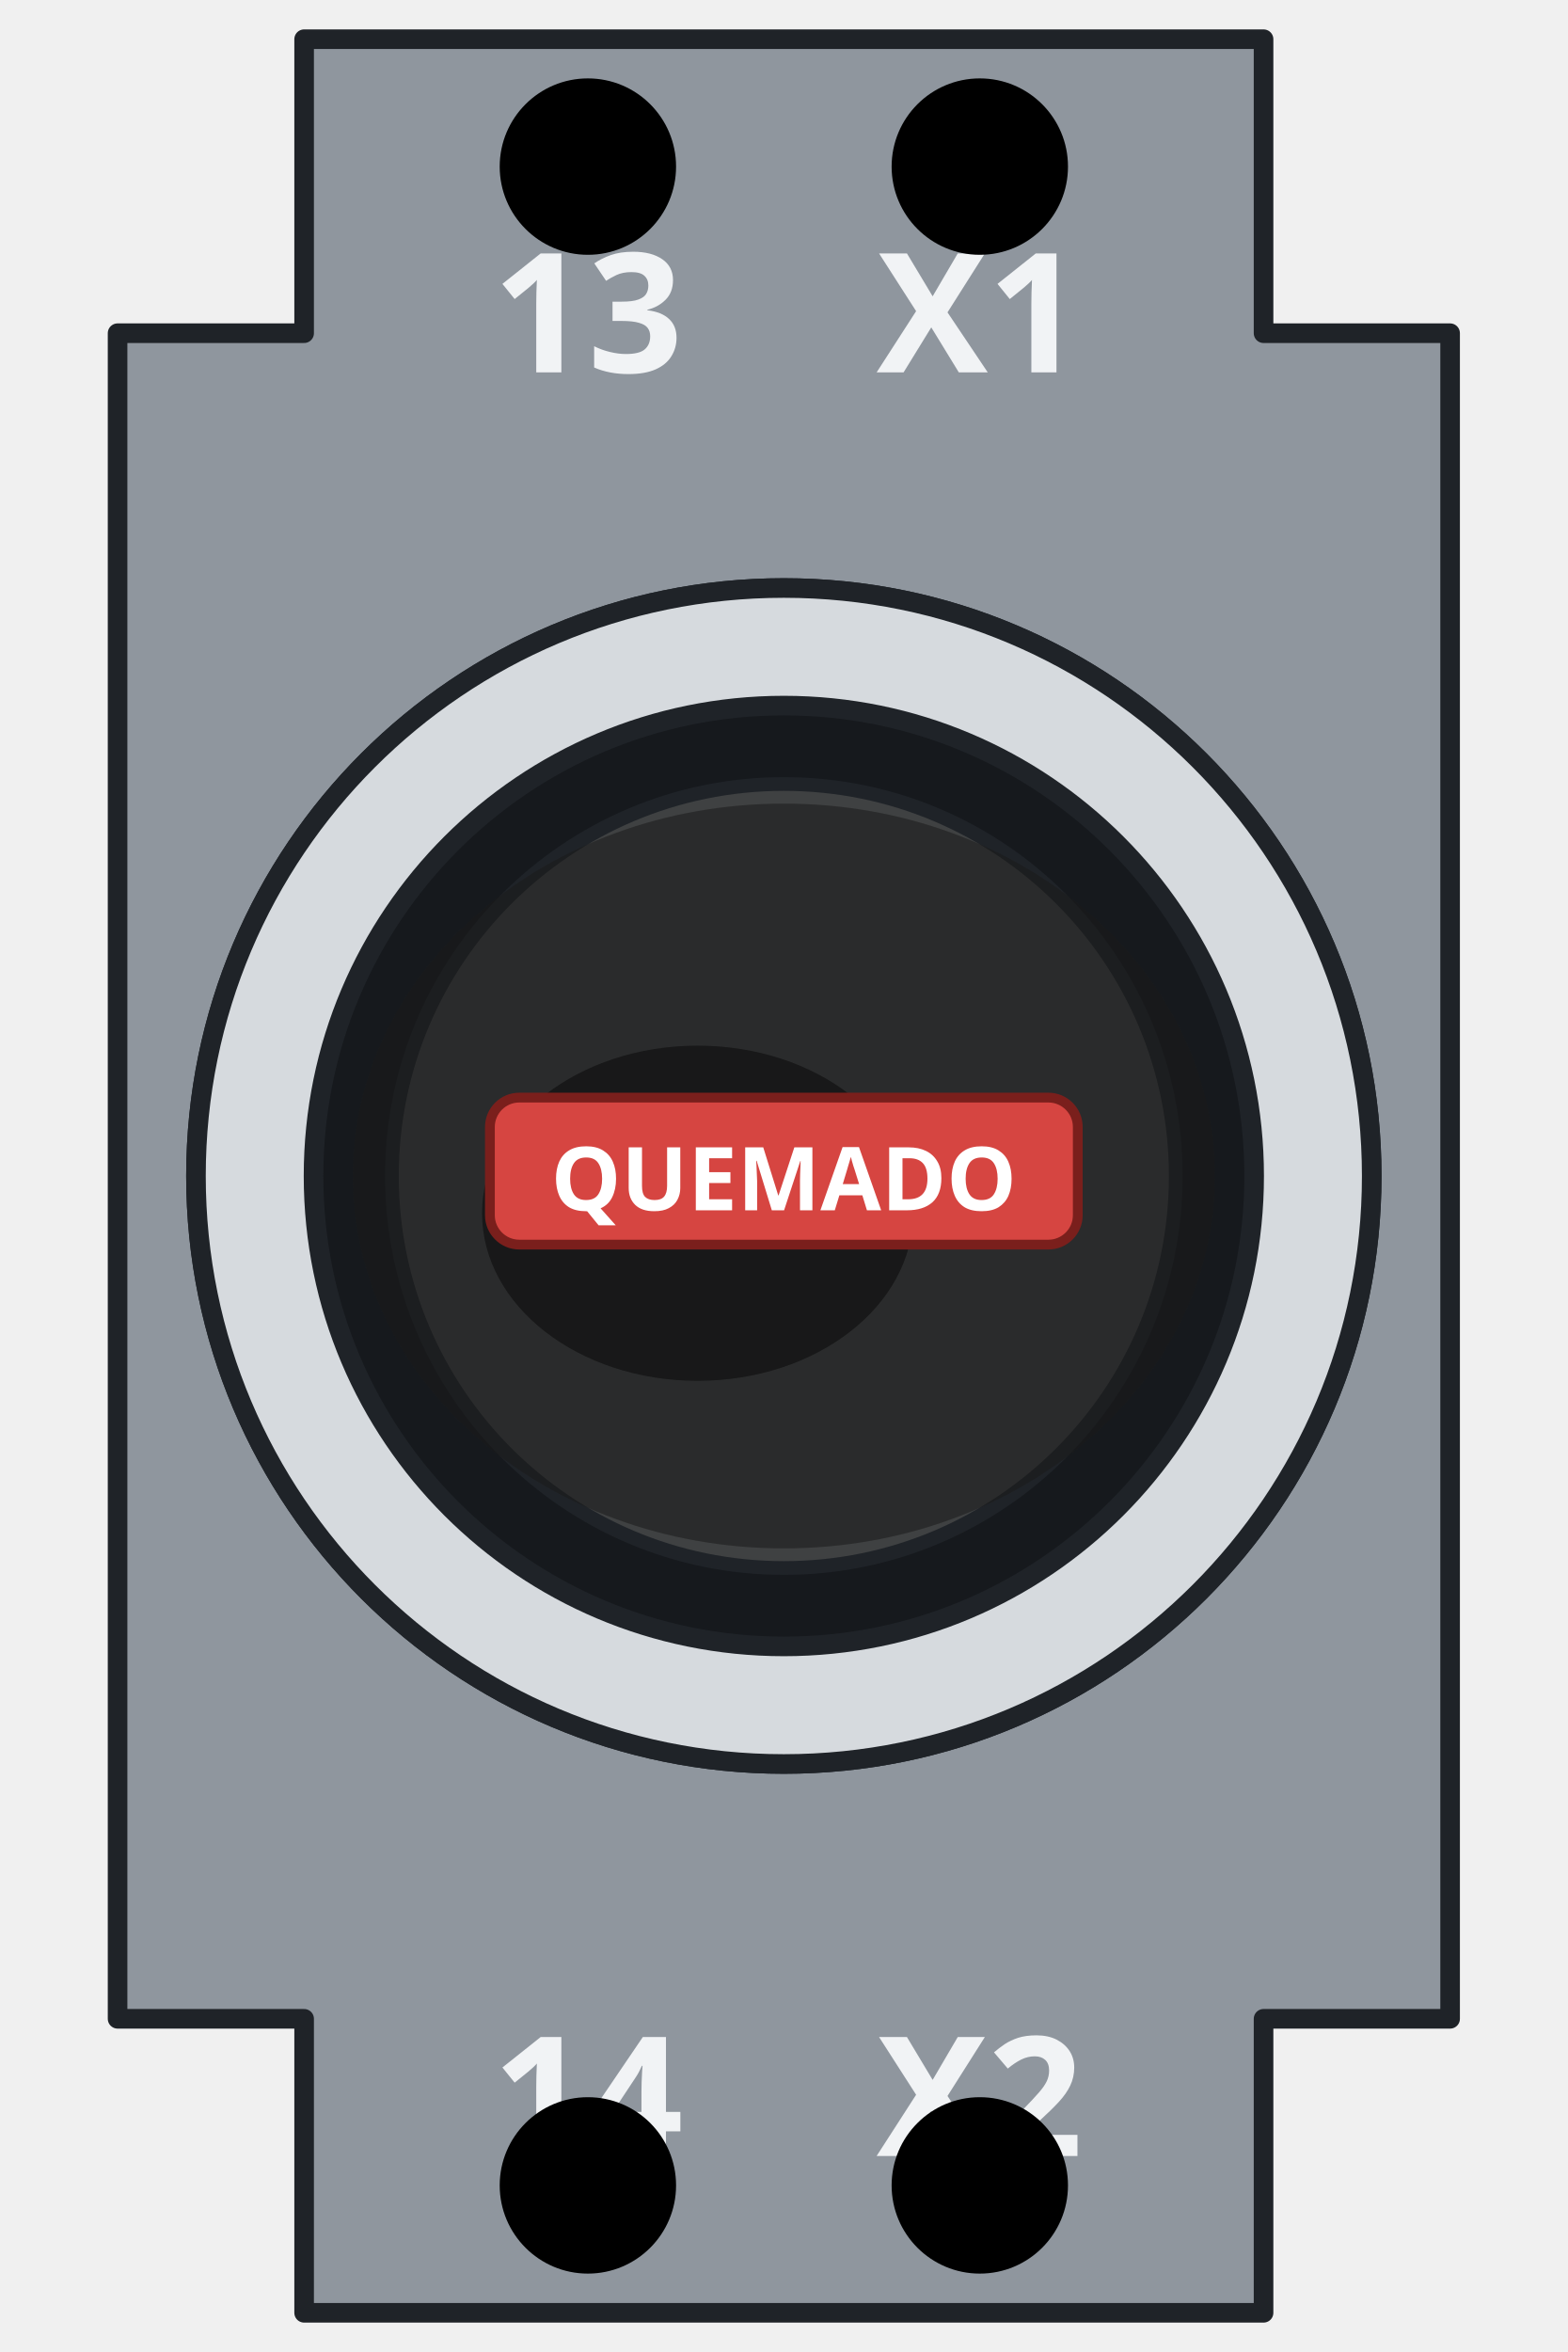
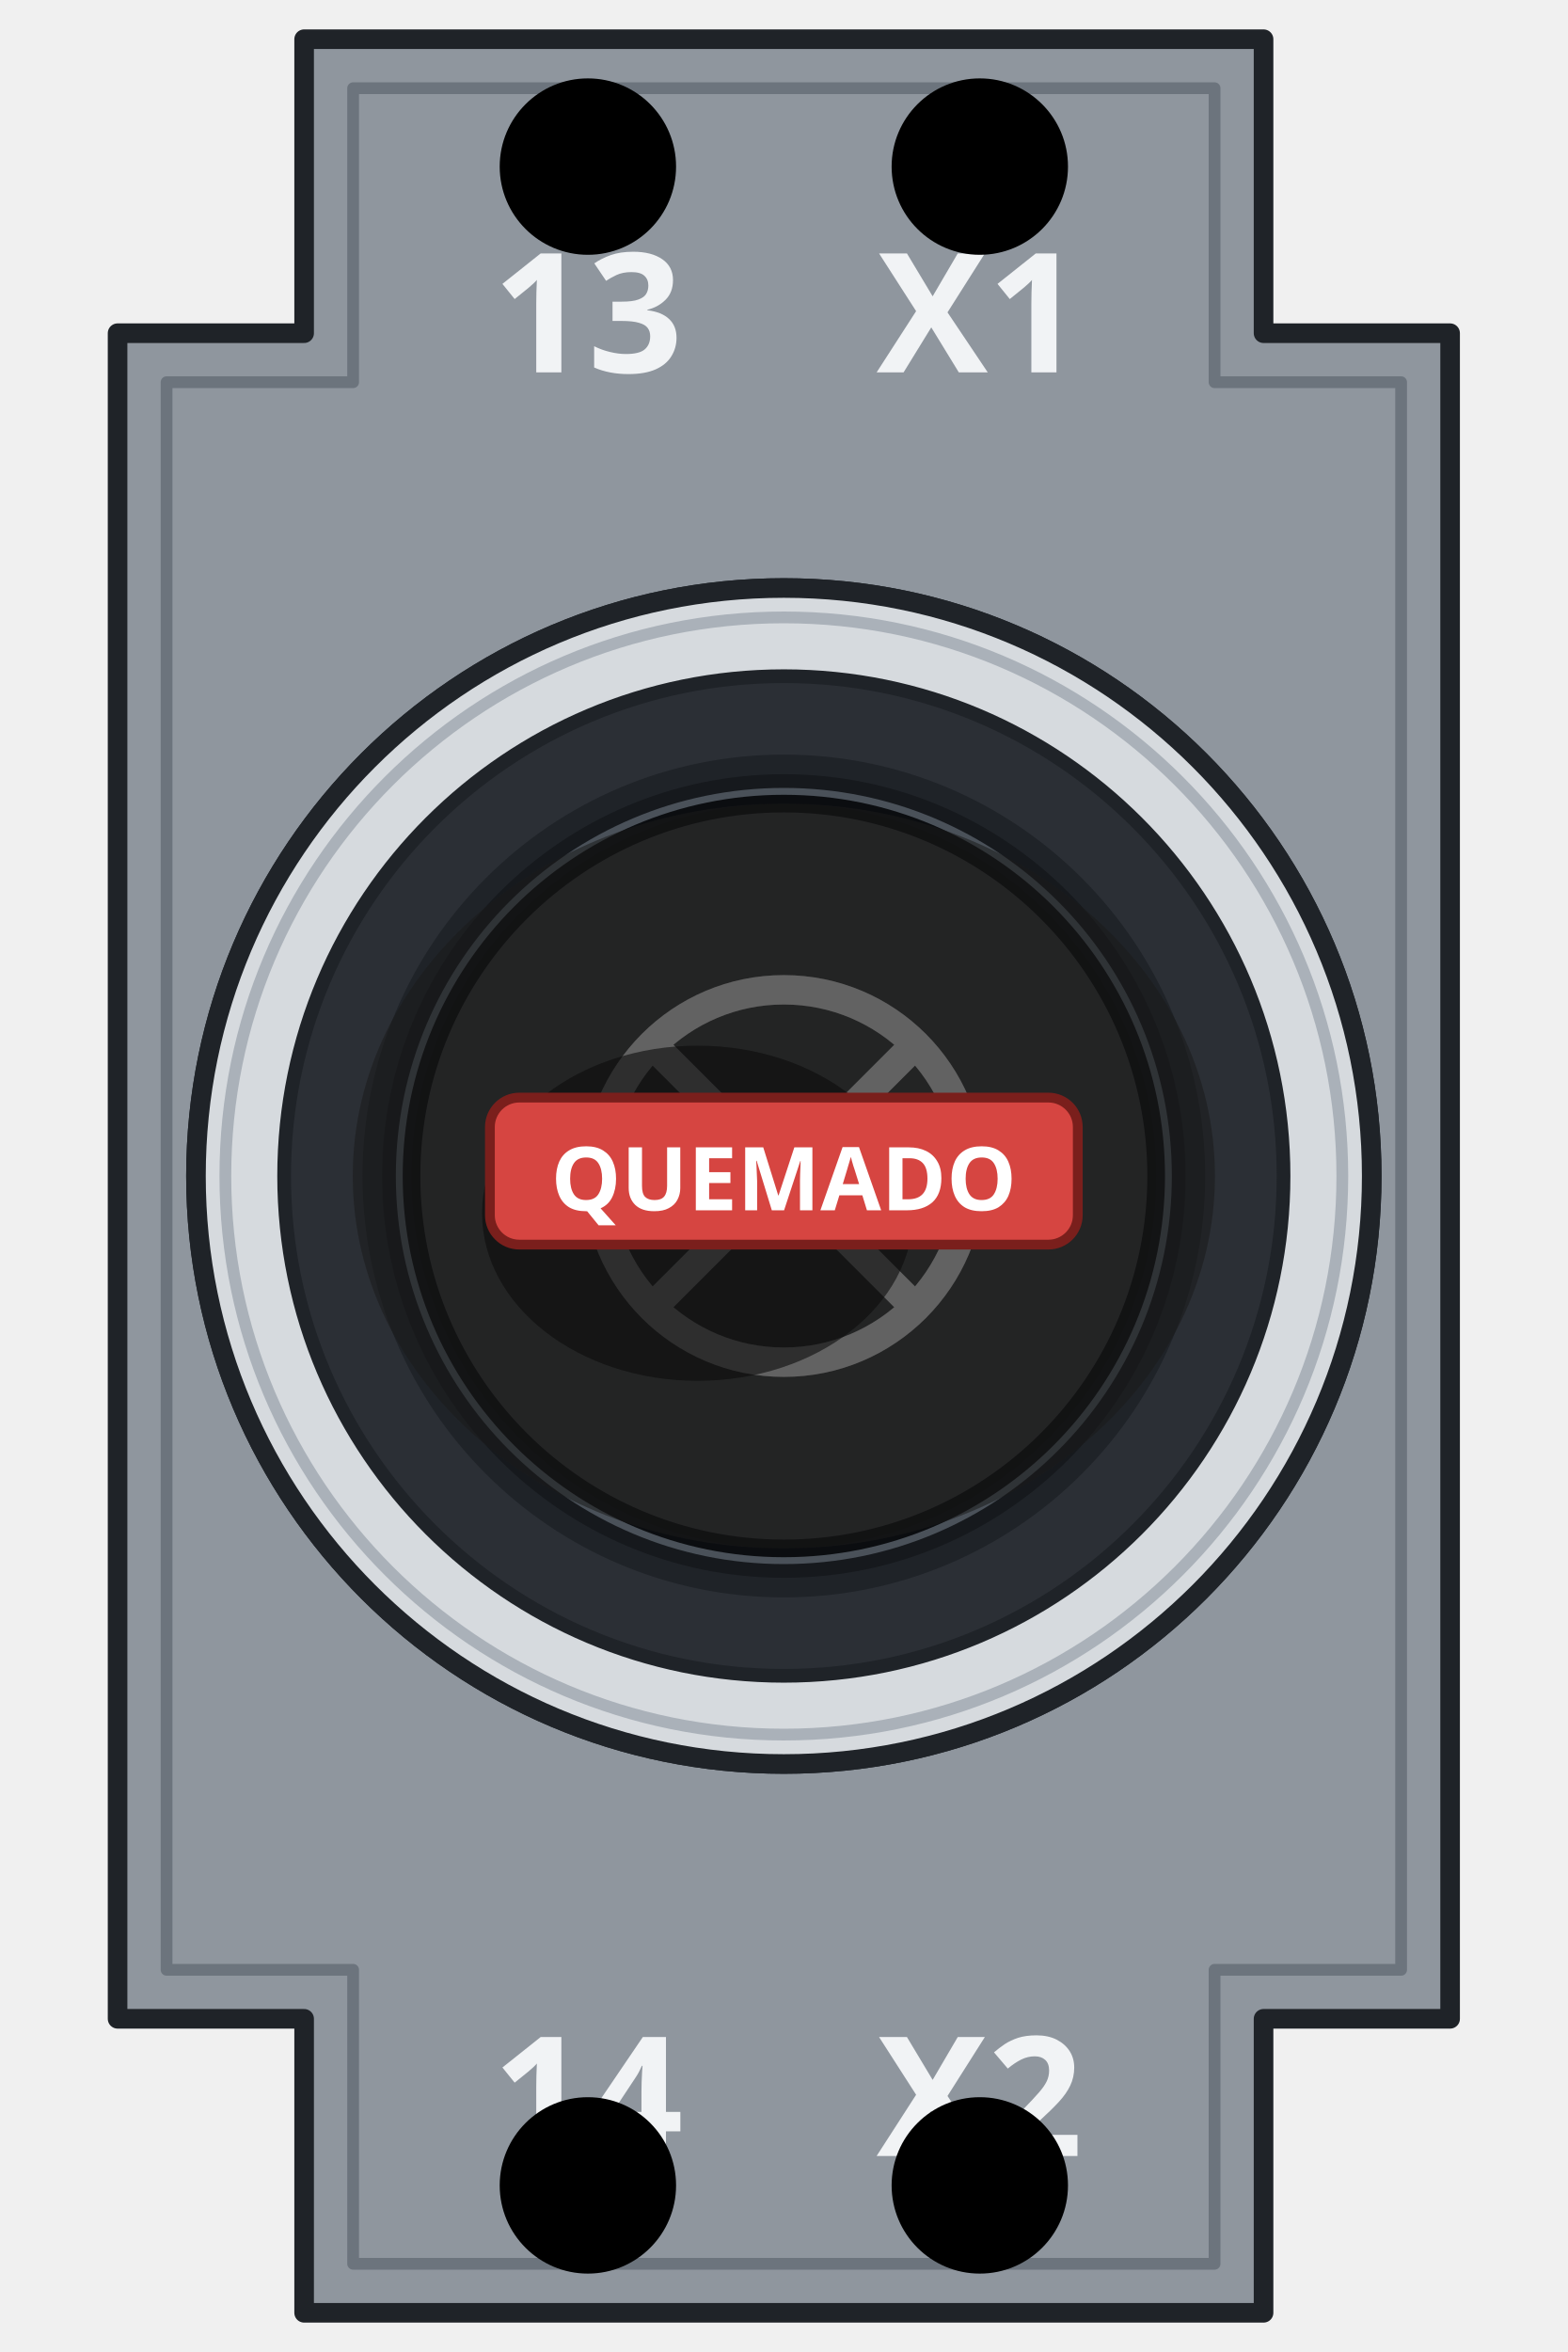
<svg xmlns="http://www.w3.org/2000/svg" viewBox="0 0 160 240" width="160" height="240" font-family="Segoe UI,Noto Sans,Arial,sans-serif">
  <path d="M31.04 4 H128.96 V34 H148 V206 H128.96 V236 H31.04 V206 H12 V34 H31.04 Z" fill="#8f969e" stroke="#1f2328" stroke-width="2" stroke-linejoin="round" />
+   <path d="M36.04 9 H123.96 V39 H143 V201 H123.96 V231 H36.04 V201 H17 V39 H36.04 Z" fill="none" stroke="#6c747d" stroke-width="1.2" stroke-linejoin="round" />
  <text x="60" y="38" font-size="17" font-weight="800" fill="#f1f3f5" text-anchor="middle">13</text>
  <text x="100" y="38" font-size="17" font-weight="800" fill="#f1f3f5" text-anchor="middle">X1</text>
  <text x="60" y="220" font-size="17" font-weight="800" fill="#f1f3f5" text-anchor="middle">14</text>
  <text x="100" y="220" font-size="17" font-weight="800" fill="#f1f3f5" text-anchor="middle">X2</text>
  <g data-action="press" data-kind="momentary" style="cursor:pointer">
    <g data-show="!out.pressed">
      <circle cx="80" cy="120" r="60" fill="#d6dade" stroke="#1f2328" stroke-width="2" />
-       <circle cx="80" cy="120" r="52" fill="#16191d" stroke="#1f2328" stroke-width="2" />
-       <circle cx="80" cy="120" r="44" fill="#888" stroke="none" stroke-width="0" data-fill="param.color" />
-       <circle cx="80" cy="120" r="44" fill="#0b0d10" stroke="none" stroke-width="0" opacity=".58" data-show="!out.lit" />
-       <circle cx="80" cy="120" r="44" fill="none" stroke="#1f2328" stroke-width="1.4" />
+       <circle cx="80" cy="120" r="57" fill="none" stroke="#aab1b9" stroke-width="1.2" />
+       <circle cx="80" cy="120" r="50" fill="#16191d" stroke="#1f2328" stroke-width="2" />
+       <circle cx="80" cy="120" r="47" fill="none" stroke="#4a5159" stroke-width="1.2" />
+       <circle cx="80" cy="120" r="46" fill="#888" stroke="none" stroke-width="0" data-fill="param.color" />
+       <circle cx="80" cy="120" r="46" fill="#0b0d10" stroke="none" stroke-width="0" opacity=".58" data-show="!out.lit" />
+       <g stroke="#ffffff" stroke-width="3.7" stroke-linecap="round" opacity=".28" data-show="!out.lit">
+         <circle cx="80" cy="120" r="23.0" fill="none" />
+         <path d="M63.7 103.7 L96.3 136.3 M96.3 103.7 L63.7 136.3" />
+       </g>
+       <g stroke="#ffffff" stroke-width="3.7" stroke-linecap="round" opacity=".95" data-show="out.lit">
+         <circle cx="80" cy="120" r="23.0" fill="none" />
+         <path d="M63.7 103.7 L96.3 136.3 M96.3 103.7 L63.7 136.3" />
+       </g>
+       <circle cx="80" cy="120" r="46" fill="none" stroke="#0b0d10" stroke-width="1.8" />
    </g>
    <g data-show="out.pressed">
      <circle cx="80" cy="120" r="60" fill="#d6dade" stroke="#1f2328" stroke-width="2" />
-       <circle cx="80" cy="120" r="48" fill="#16191d" stroke="#1f2328" stroke-width="2" />
-       <circle cx="80" cy="120" r="40" fill="#888" stroke="none" stroke-width="0" data-fill="param.color" />
-       <circle cx="80" cy="120" r="40" fill="#0b0d10" stroke="none" stroke-width="0" opacity=".58" data-show="!out.lit" />
-       <circle cx="80" cy="120" r="40" fill="none" stroke="#1f2328" stroke-width="1.4" />
+       <circle cx="80" cy="120" r="57" fill="none" stroke="#aab1b9" stroke-width="1.2" />
+       <circle cx="80" cy="120" r="51" fill="#2b2f35" stroke="#1f2328" stroke-width="1.4" />
+       <circle cx="80" cy="120" r="42" fill="#16191d" stroke="#1f2328" stroke-width="2" />
+       <circle cx="80" cy="120" r="39" fill="none" stroke="#4a5159" stroke-width="1.2" />
+       <circle cx="80" cy="120" r="38" fill="#888" stroke="none" stroke-width="0" data-fill="param.color" />
+       <circle cx="80" cy="120" r="38" fill="#0b0d10" stroke="none" stroke-width="0" opacity=".58" data-show="!out.lit" />
+       <g stroke="#ffffff" stroke-width="3.0" stroke-linecap="round" opacity=".28" data-show="!out.lit">
+         <circle cx="80" cy="120" r="19.0" fill="none" />
+         <path d="M66.6 106.6 L93.4 133.4 M93.4 106.6 L66.6 133.4" />
+       </g>
+       <g stroke="#ffffff" stroke-width="3.0" stroke-linecap="round" opacity=".95" data-show="out.lit">
+         <circle cx="80" cy="120" r="19.0" fill="none" />
+         <path d="M66.6 106.6 L93.4 133.4 M93.4 106.6 L66.6 133.4" />
+       </g>
+       <circle cx="80" cy="120" r="38" fill="none" stroke="#0b0d10" stroke-width="1.8" />
+       <circle cx="80" cy="120" r="38" fill="#000" stroke="none" stroke-width="0" opacity=".25" />
    </g>
  </g>
  <g data-show="damaged">
    <ellipse cx="80" cy="120" rx="44" ry="38" fill="#1a1a1a" opacity=".55" />
    <ellipse cx="71.2" cy="123.8" rx="22.0" ry="17.1" fill="#0b0b0b" opacity=".6" />
    <rect x="50" y="112" width="60" height="15" rx="3" fill="#d64541" stroke="#7a1f1c" stroke-width="1" />
    <text x="80" y="123.5" font-size="9" font-weight="800" fill="#fff" text-anchor="middle">QUEMADO</text>
  </g>
  <circle class="jw-term" data-term="13" cx="60" cy="17" r="9" />
  <circle class="jw-term" data-term="X1" cx="100" cy="17" r="9" />
  <circle class="jw-term" data-term="14" cx="60" cy="223" r="9" data-side="b" />
  <circle class="jw-term" data-term="X2" cx="100" cy="223" r="9" data-side="b" />
</svg>
